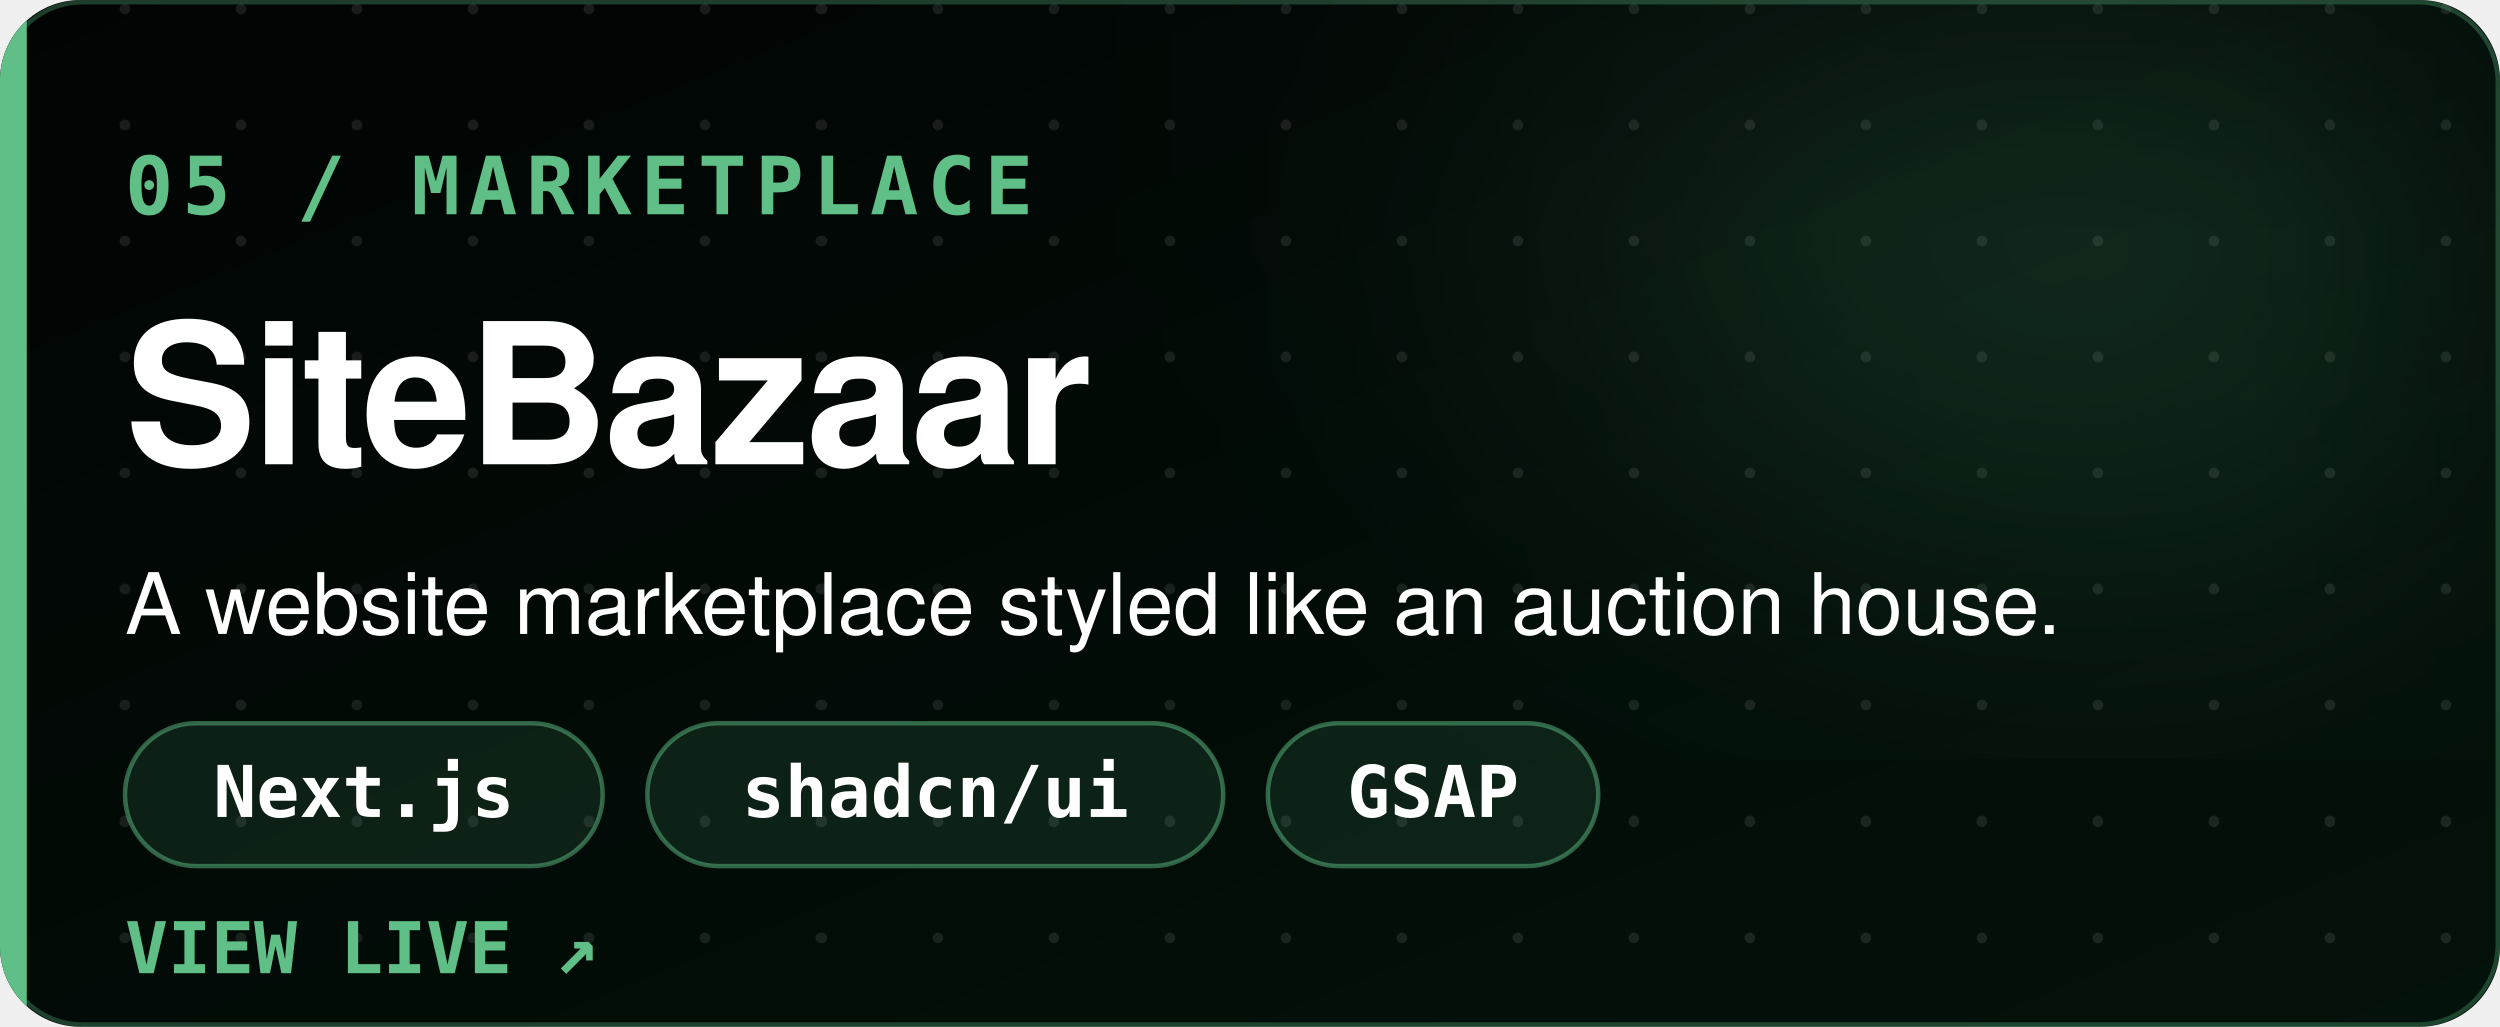
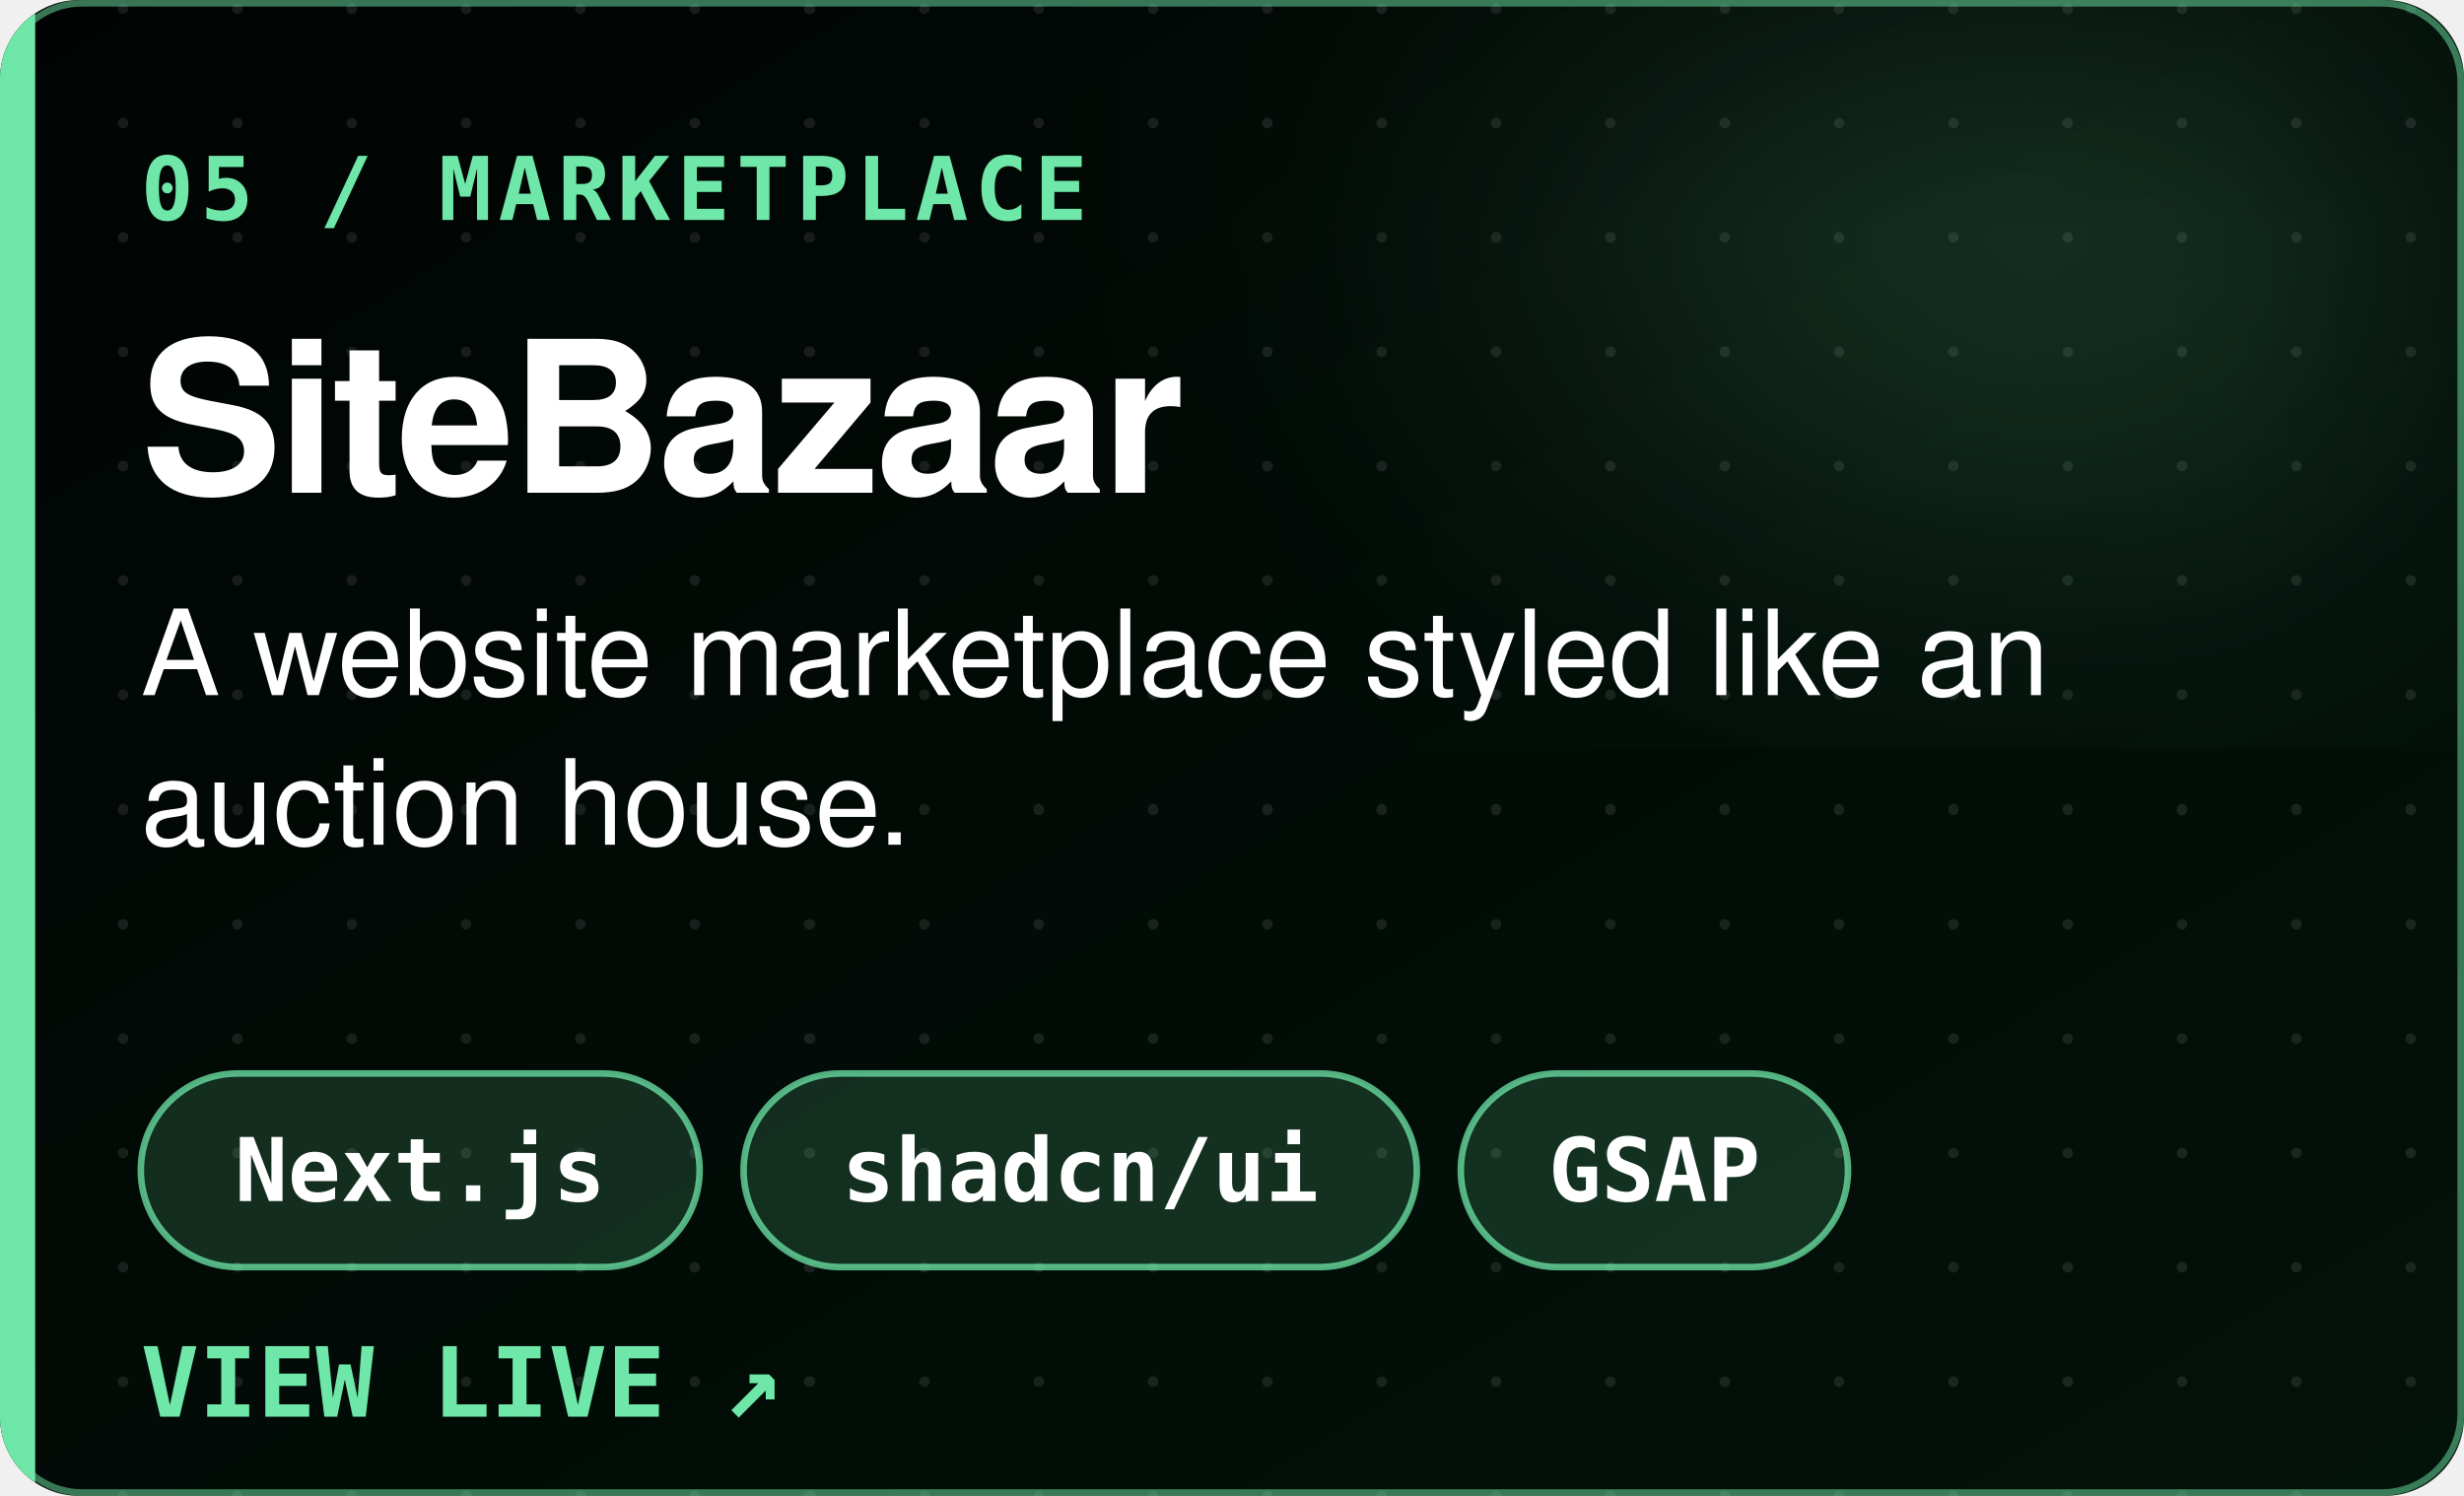
- <svg xmlns="http://www.w3.org/2000/svg" width="560" height="230" viewBox="0 0 560 230" role="img" aria-label="SiteBazaar: Marketplace">
+ <svg xmlns="http://www.w3.org/2000/svg" width="560" height="340" viewBox="0 0 560 340" role="img" aria-label="SiteBazaar: Marketplace">
  <defs>
    <linearGradient id="bg" x1="0" y1="0" x2="1" y2="1">
      <stop offset="0" stop-color="#010403" />
      <stop offset="1" stop-color="#03120A" />
    </linearGradient>
    <linearGradient id="g" x1="0" y1="0" x2="1" y2="0">
      <stop offset="0" stop-color="#3DE08A" />
      <stop offset=".5" stop-color="#2FE0B0" />
      <stop offset="1" stop-color="#E2FF7A" />
    </linearGradient>
    <filter id="b" x="-50%" y="-50%" width="200%" height="200%">
      <feGaussianBlur stdDeviation="55" />
    </filter>
    <pattern id="d" width="26" height="26" patternUnits="userSpaceOnUse">
      <circle cx="2" cy="2" r="1.2" fill="#fff" fill-opacity=".09" />
    </pattern>
  </defs>
  <clipPath id="r">
-     <rect width="560" height="230" rx="18" />
+     <rect width="560" height="340" rx="18" />
  </clipPath>
  <g clip-path="url(#r)">
-     <rect width="560" height="230" fill="url(#bg)" />
-     <rect width="560" height="230" fill="url(#d)" />
+     <rect width="560" height="340" fill="url(#bg)" />
+     <rect width="560" height="340" fill="url(#d)" />
    <g filter="url(#b)">
-       <ellipse cx="480" cy="30" rx="130" ry="70" fill="#5FBF86" fill-opacity=".28">
+       <ellipse cx="480" cy="30" rx="130" ry="70" fill="#6EE7A8" fill-opacity=".28">
        <animateTransform attributeName="transform" type="translate" values="0 0;-60 30;0 0" dur="10s" repeatCount="indefinite" />
      </ellipse>
    </g>
-     <rect width="6" height="230" fill="#5FBF86" />
-     <text x="28" y="48" font-family="'JetBrains Mono',Consolas,monospace" font-size="18" font-weight="700" fill="#5FBF86" letter-spacing="2">05 / MARKETPLACE</text>
-     <text x="28" y="104" font-family="'Segoe UI',Helvetica,Arial,sans-serif" font-size="44" font-weight="800" fill="#fff" letter-spacing="-1">SiteBazaar</text>
-     <text x="28" y="142" font-family="'Segoe UI',Helvetica,Arial,sans-serif" font-size="19" fill="#fff" fill-opacity="1">A website marketplace styled like an auction house.</text>
-     <g transform="translate(28 162)">
-       <rect width="107" height="32" rx="16" fill="#5FBF86" fill-opacity=".12" stroke="#5FBF86" stroke-opacity=".5" />
-       <text x="53.5" y="21" text-anchor="middle" font-family="'JetBrains Mono',Consolas,monospace" font-size="16" font-weight="700" fill="#ffffff">Next.js</text>
+     <rect width="8" height="340" fill="#6EE7A8" />
+     <text x="32" y="50" font-family="'JetBrains Mono',Consolas,monospace" font-size="20" font-weight="700" fill="#6EE7A8" letter-spacing="1.5">05 / MARKETPLACE</text>
+     <text x="32" y="112" font-family="'Segoe UI',Helvetica,Arial,sans-serif" font-size="48" font-weight="800" fill="#fff" letter-spacing="-1">SiteBazaar</text>
+     <text x="32" y="158" font-family="'Segoe UI',Helvetica,Arial,sans-serif" font-size="27" fill="#fff">A website marketplace styled like an</text>
+     <text x="32" y="192" font-family="'Segoe UI',Helvetica,Arial,sans-serif" font-size="27" fill="#fff">auction house.</text>
+     <g transform="translate(32 244)">
+       <rect width="127" height="44" rx="22" fill="#6EE7A8" fill-opacity=".16" stroke="#6EE7A8" stroke-opacity=".75" stroke-width="1.5" />
+       <text x="63.5" y="29" text-anchor="middle" font-family="'JetBrains Mono',Consolas,monospace" font-size="20" font-weight="700" fill="#fff">Next.js</text>
    </g>
-     <g transform="translate(145 162)">
-       <rect width="129" height="32" rx="16" fill="#5FBF86" fill-opacity=".12" stroke="#5FBF86" stroke-opacity=".5" />
-       <text x="64.5" y="21" text-anchor="middle" font-family="'JetBrains Mono',Consolas,monospace" font-size="16" font-weight="700" fill="#ffffff">shadcn/ui</text>
+     <g transform="translate(169 244)">
+       <rect width="153" height="44" rx="22" fill="#6EE7A8" fill-opacity=".16" stroke="#6EE7A8" stroke-opacity=".75" stroke-width="1.5" />
+       <text x="76.5" y="29" text-anchor="middle" font-family="'JetBrains Mono',Consolas,monospace" font-size="20" font-weight="700" fill="#fff">shadcn/ui</text>
    </g>
-     <g transform="translate(284 162)">
-       <rect width="74" height="32" rx="16" fill="#5FBF86" fill-opacity=".12" stroke="#5FBF86" stroke-opacity=".5" />
-       <text x="37" y="21" text-anchor="middle" font-family="'JetBrains Mono',Consolas,monospace" font-size="16" font-weight="700" fill="#ffffff">GSAP</text>
+     <g transform="translate(332 244)">
+       <rect width="88" height="44" rx="22" fill="#6EE7A8" fill-opacity=".16" stroke="#6EE7A8" stroke-opacity=".75" stroke-width="1.5" />
+       <text x="44" y="29" text-anchor="middle" font-family="'JetBrains Mono',Consolas,monospace" font-size="20" font-weight="700" fill="#fff">GSAP</text>
    </g>
-     <text x="28" y="218" font-family="'JetBrains Mono',Consolas,monospace" font-size="16" font-weight="700" fill="#5FBF86">VIEW LIVE ↗</text>
+     <text x="32" y="322" font-family="'JetBrains Mono',Consolas,monospace" font-size="22" font-weight="700" fill="#6EE7A8">VIEW LIVE ↗</text>
  </g>
-   <rect x=".5" y=".5" width="559" height="229" rx="18" fill="none" stroke="#5FBF86" stroke-opacity=".3" />
+   <rect x=".75" y=".75" width="558.5" height="338.5" rx="18" fill="none" stroke="#6EE7A8" stroke-opacity=".5" stroke-width="1.5" />
</svg>
